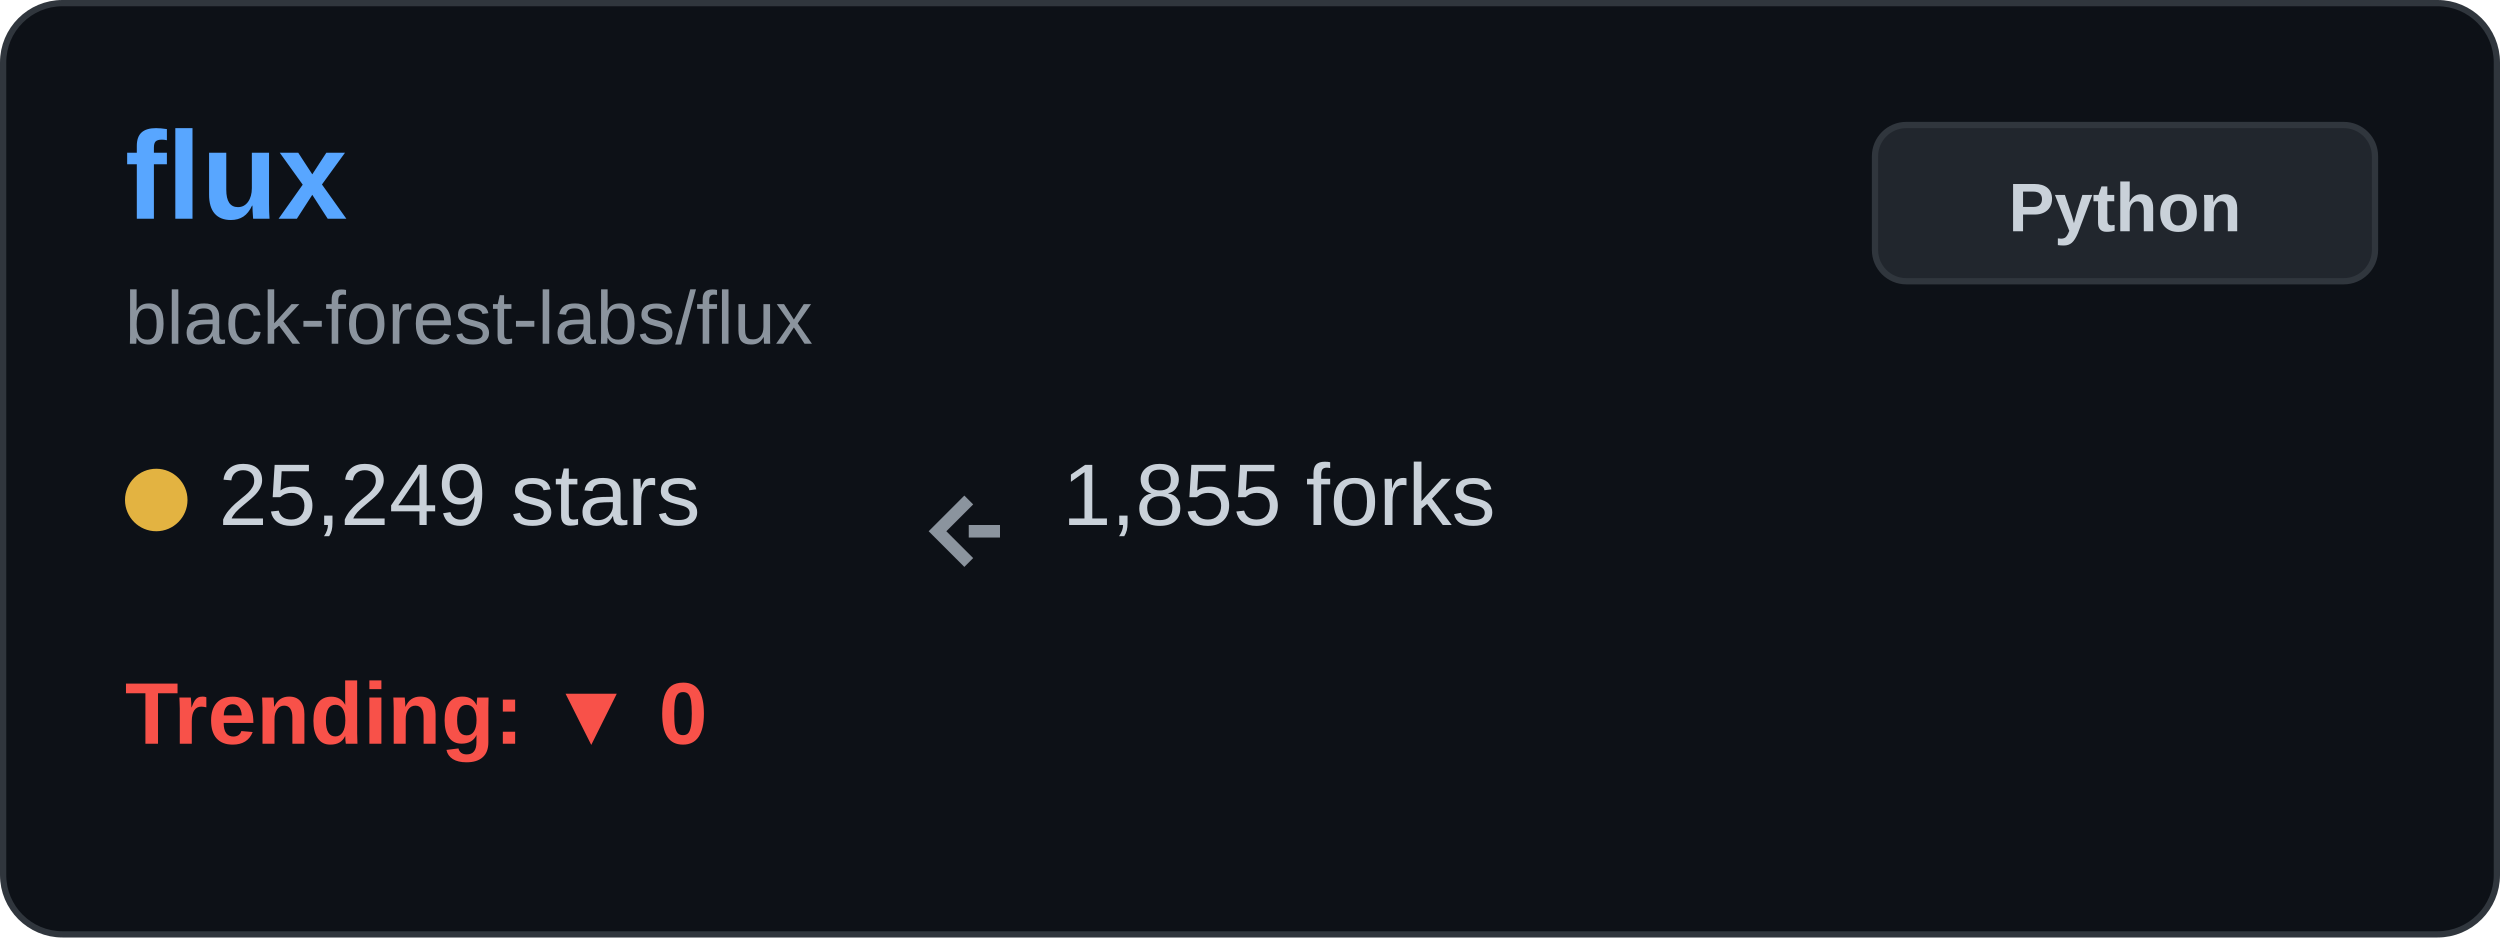
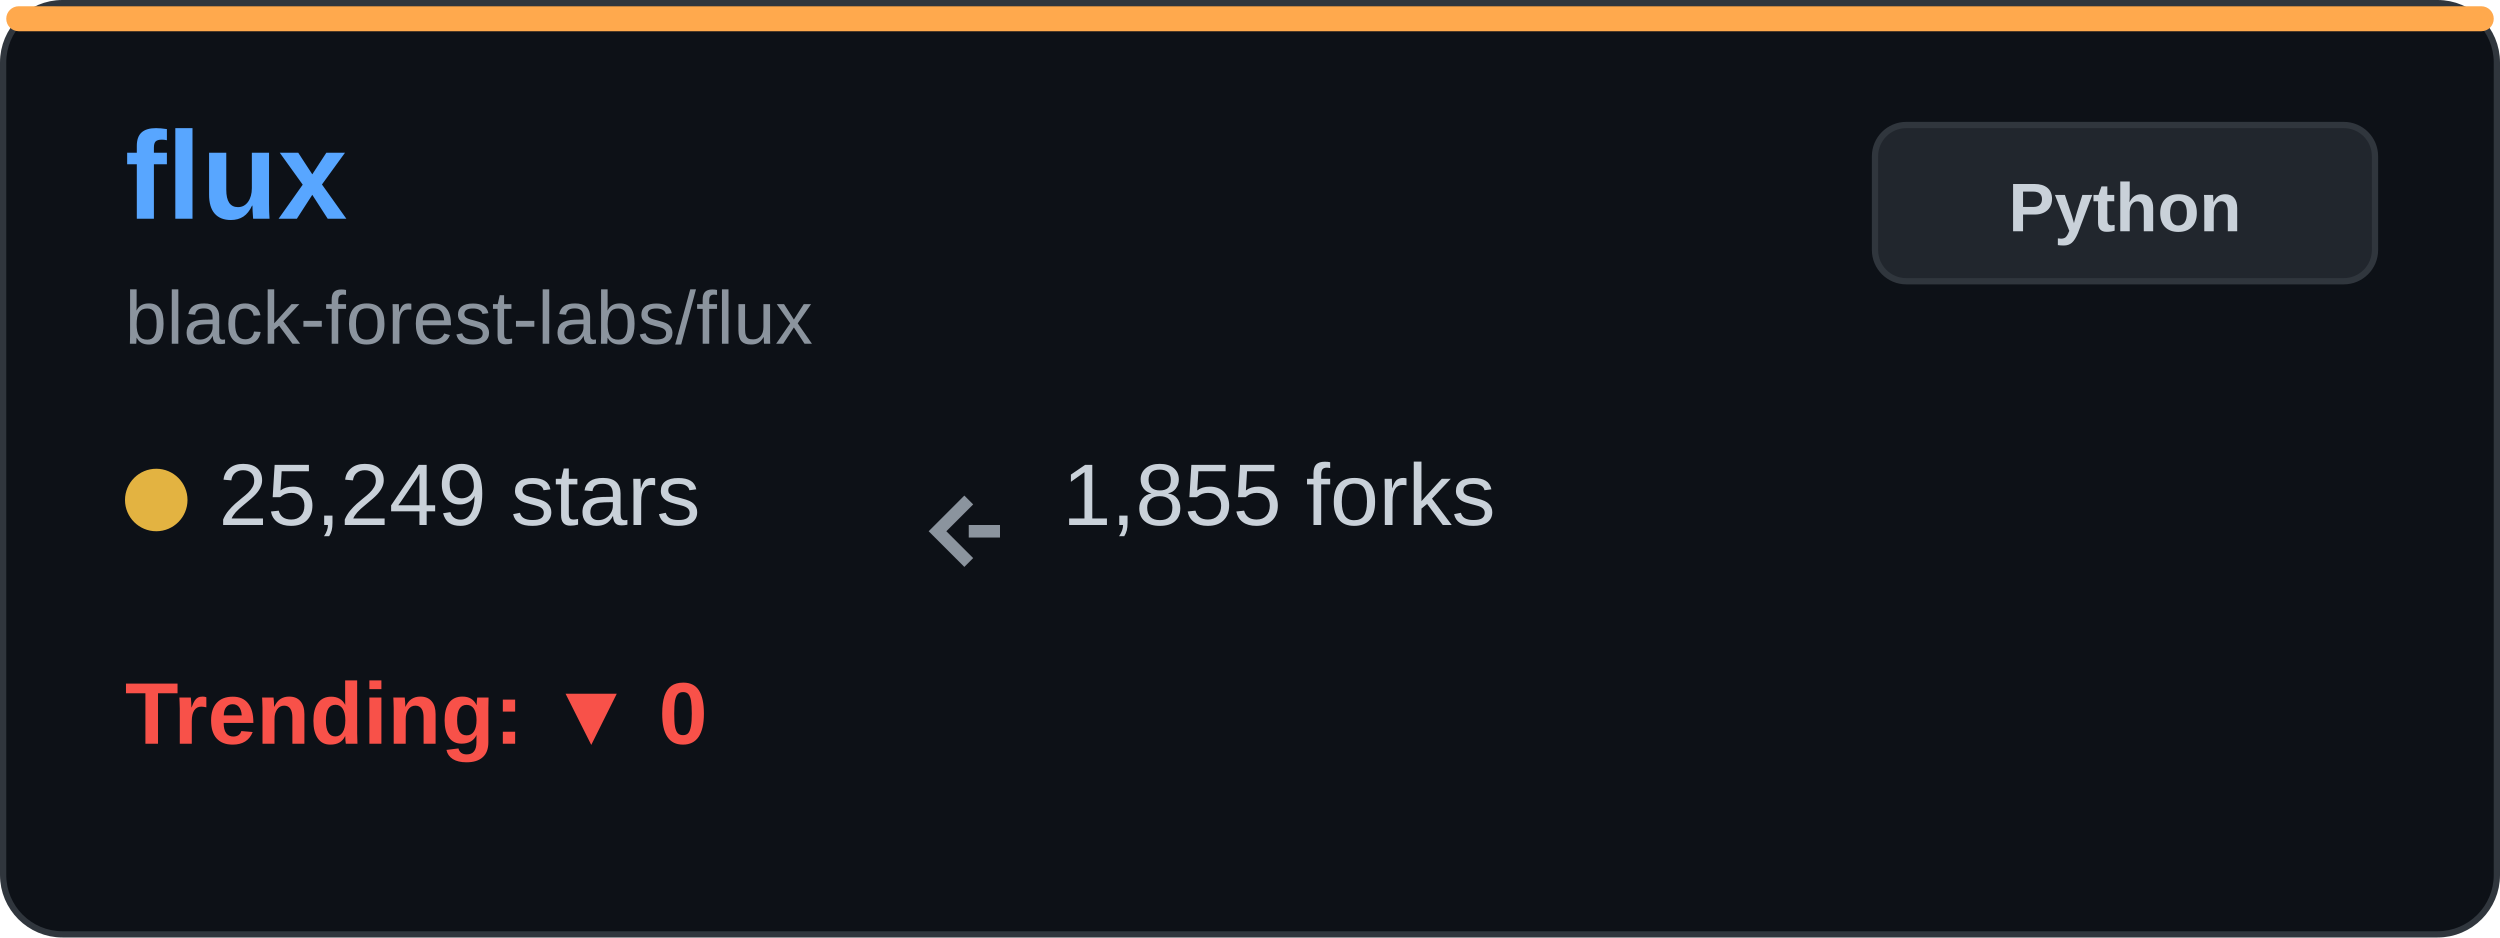
<svg xmlns="http://www.w3.org/2000/svg" width="400" height="150" viewBox="0 0 400 150" fill="none">
  <rect x="0.5" y="0.5" width="399" height="149" rx="9.5" fill="#0d1117" stroke="#30363d" />
+   <rect x="1" y="1" width="398" height="4" rx="2" fill="#ffa94d" />
  <text x="20" y="35" font-family="Arial, sans-serif" font-size="20" font-weight="bold" fill="#58a6ff">flux</text>
  <text x="20" y="55" font-family="Arial, sans-serif" font-size="12" fill="#8b949e">black-forest-labs/flux</text>
  <g transform="translate(20, 80)">
    <circle cx="5" cy="0" r="5" fill="#e3b341" />
    <text x="15" y="4" font-family="Arial, sans-serif" font-size="14" fill="#c9d1d9">25,249 stars</text>
  </g>
  <g transform="translate(150, 80)">
    <path d="M5 0 L0 5 L5 10 M5 5 L10 5" stroke="#8b949e" stroke-width="2" fill="none" />
    <text x="20" y="4" font-family="Arial, sans-serif" font-size="14" fill="#c9d1d9">1,855 forks</text>
  </g>
  <g transform="translate(20, 115)">
    <text x="0" y="4" font-family="Arial, sans-serif" font-size="14" font-weight="bold" fill="#f85149">Trending: ▼ 0</text>
  </g>
  <rect x="300" y="20" width="80" height="25" rx="5" fill="#21262d" stroke="#30363d" />
  <text x="340" y="37" font-family="Arial, sans-serif" font-size="11" font-weight="bold" fill="#c9d1d9" text-anchor="middle">Python</text>
</svg>
